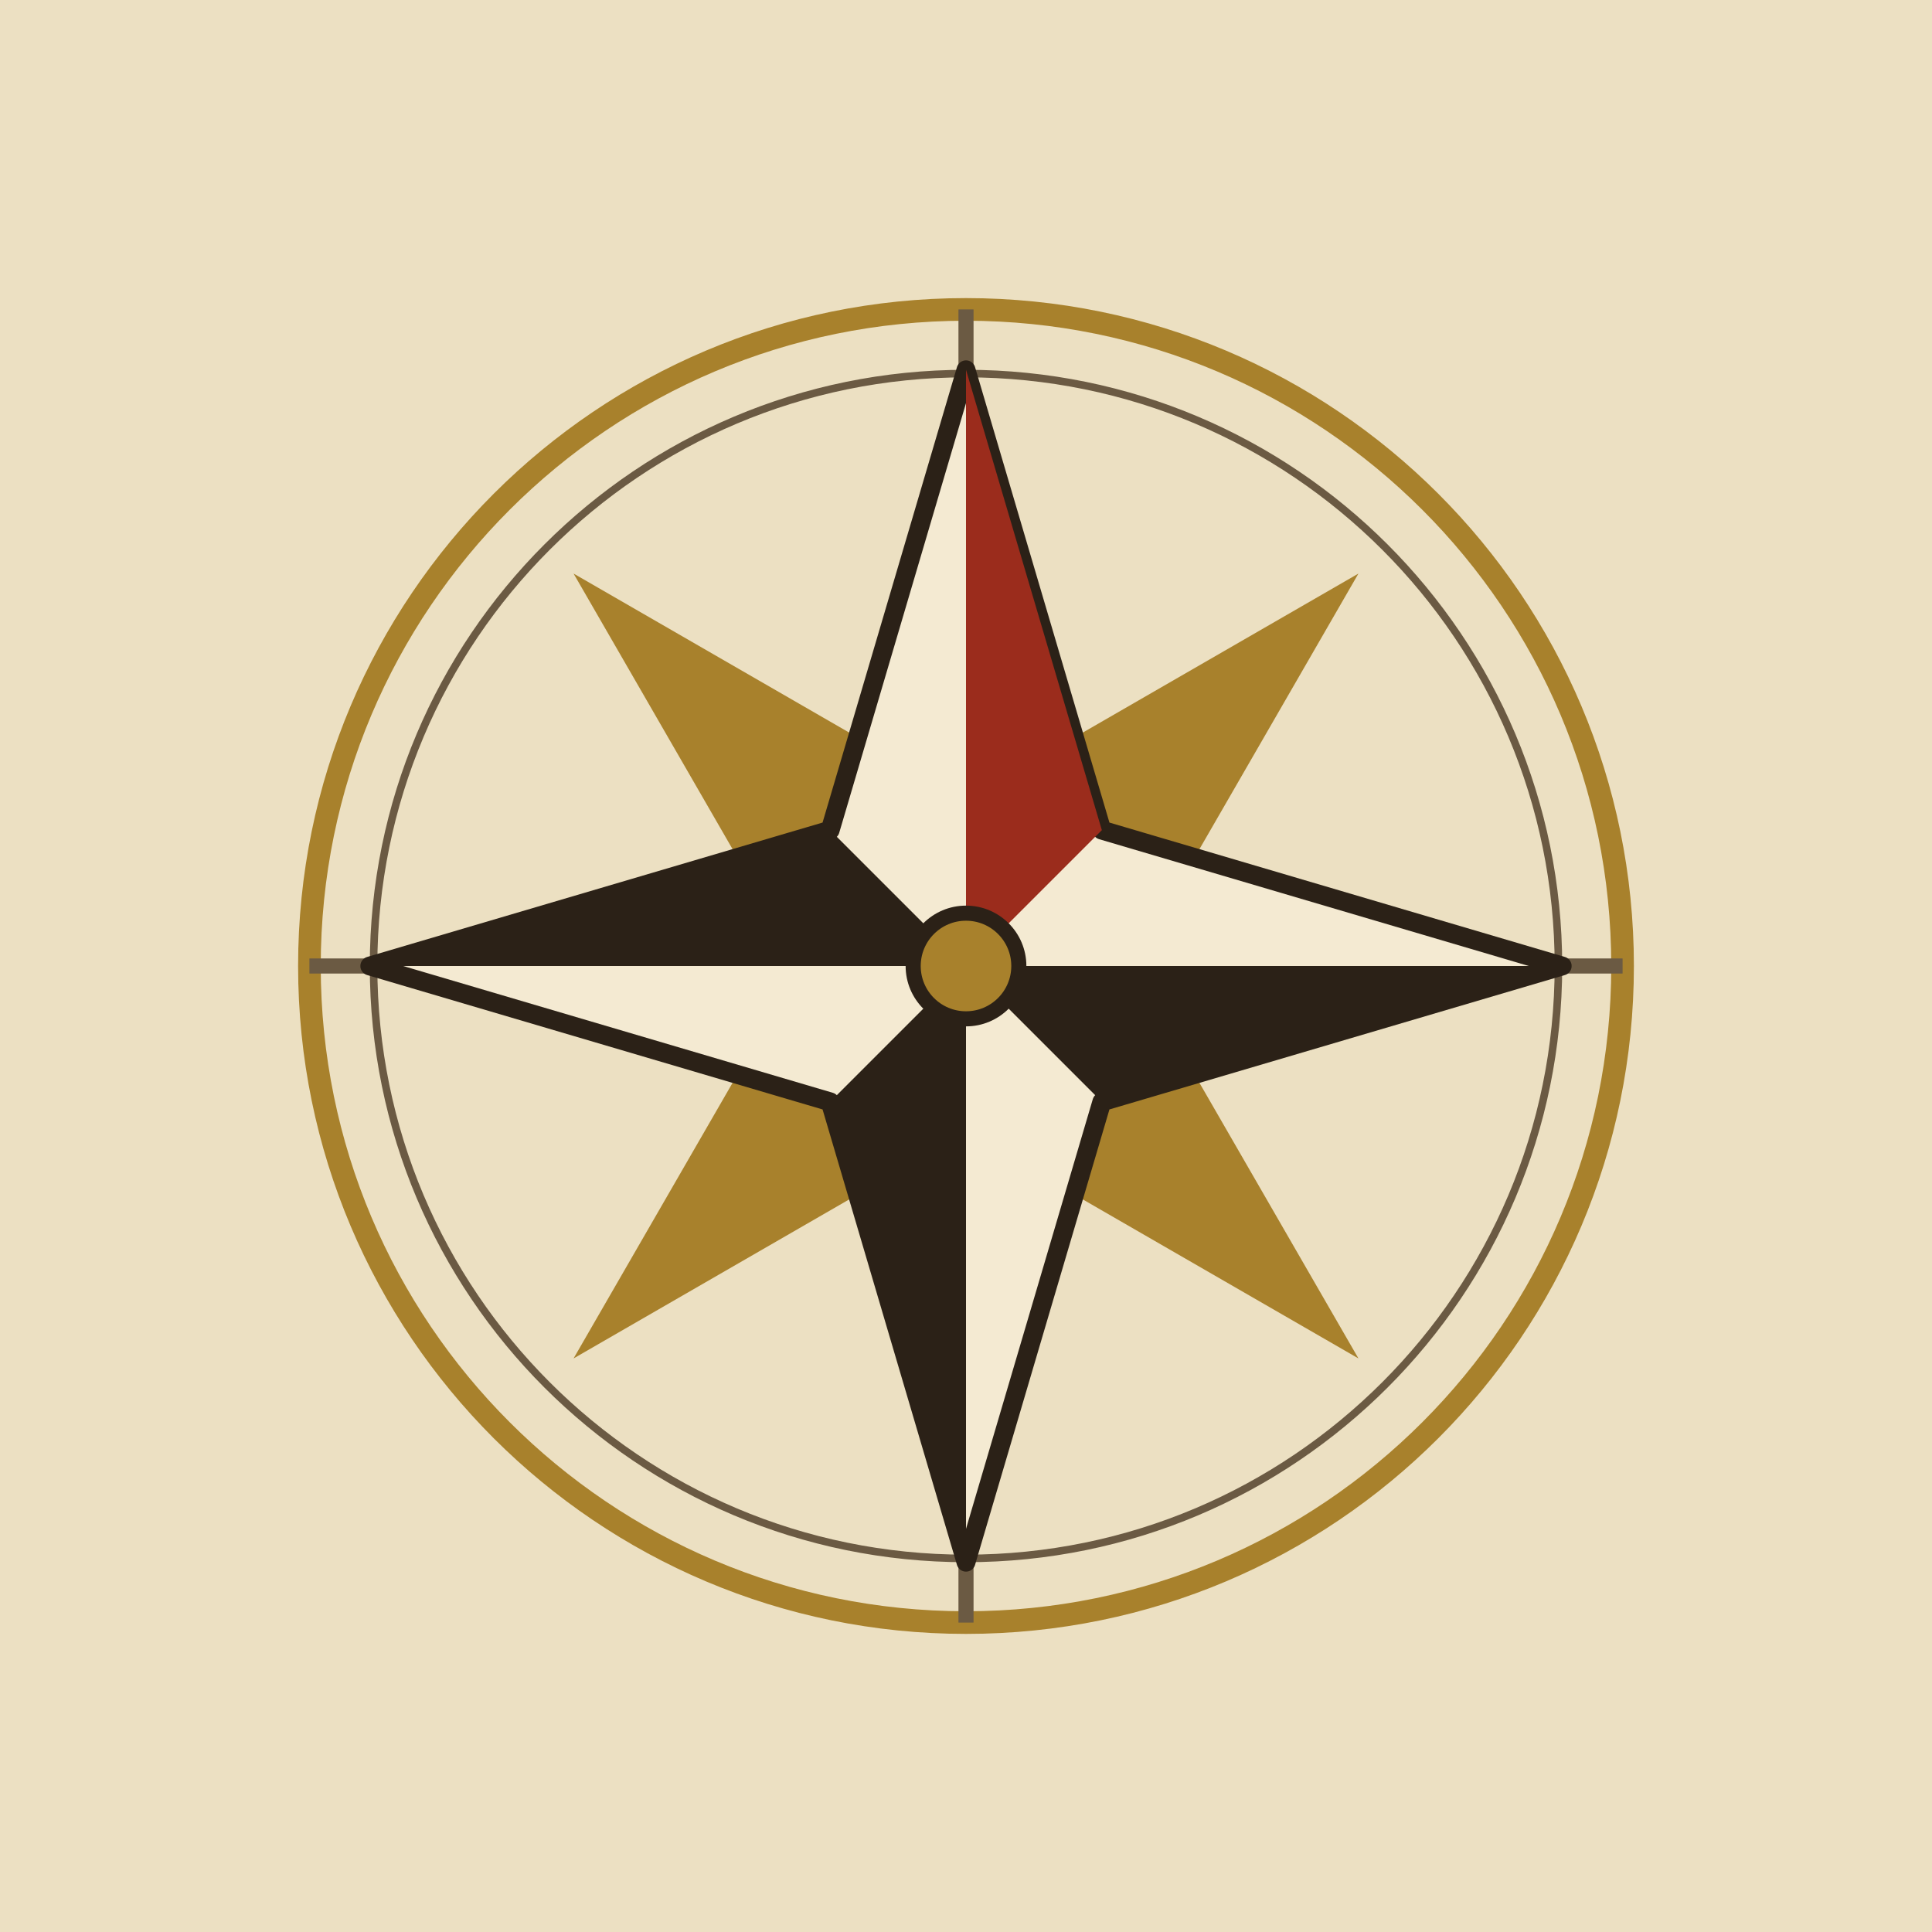
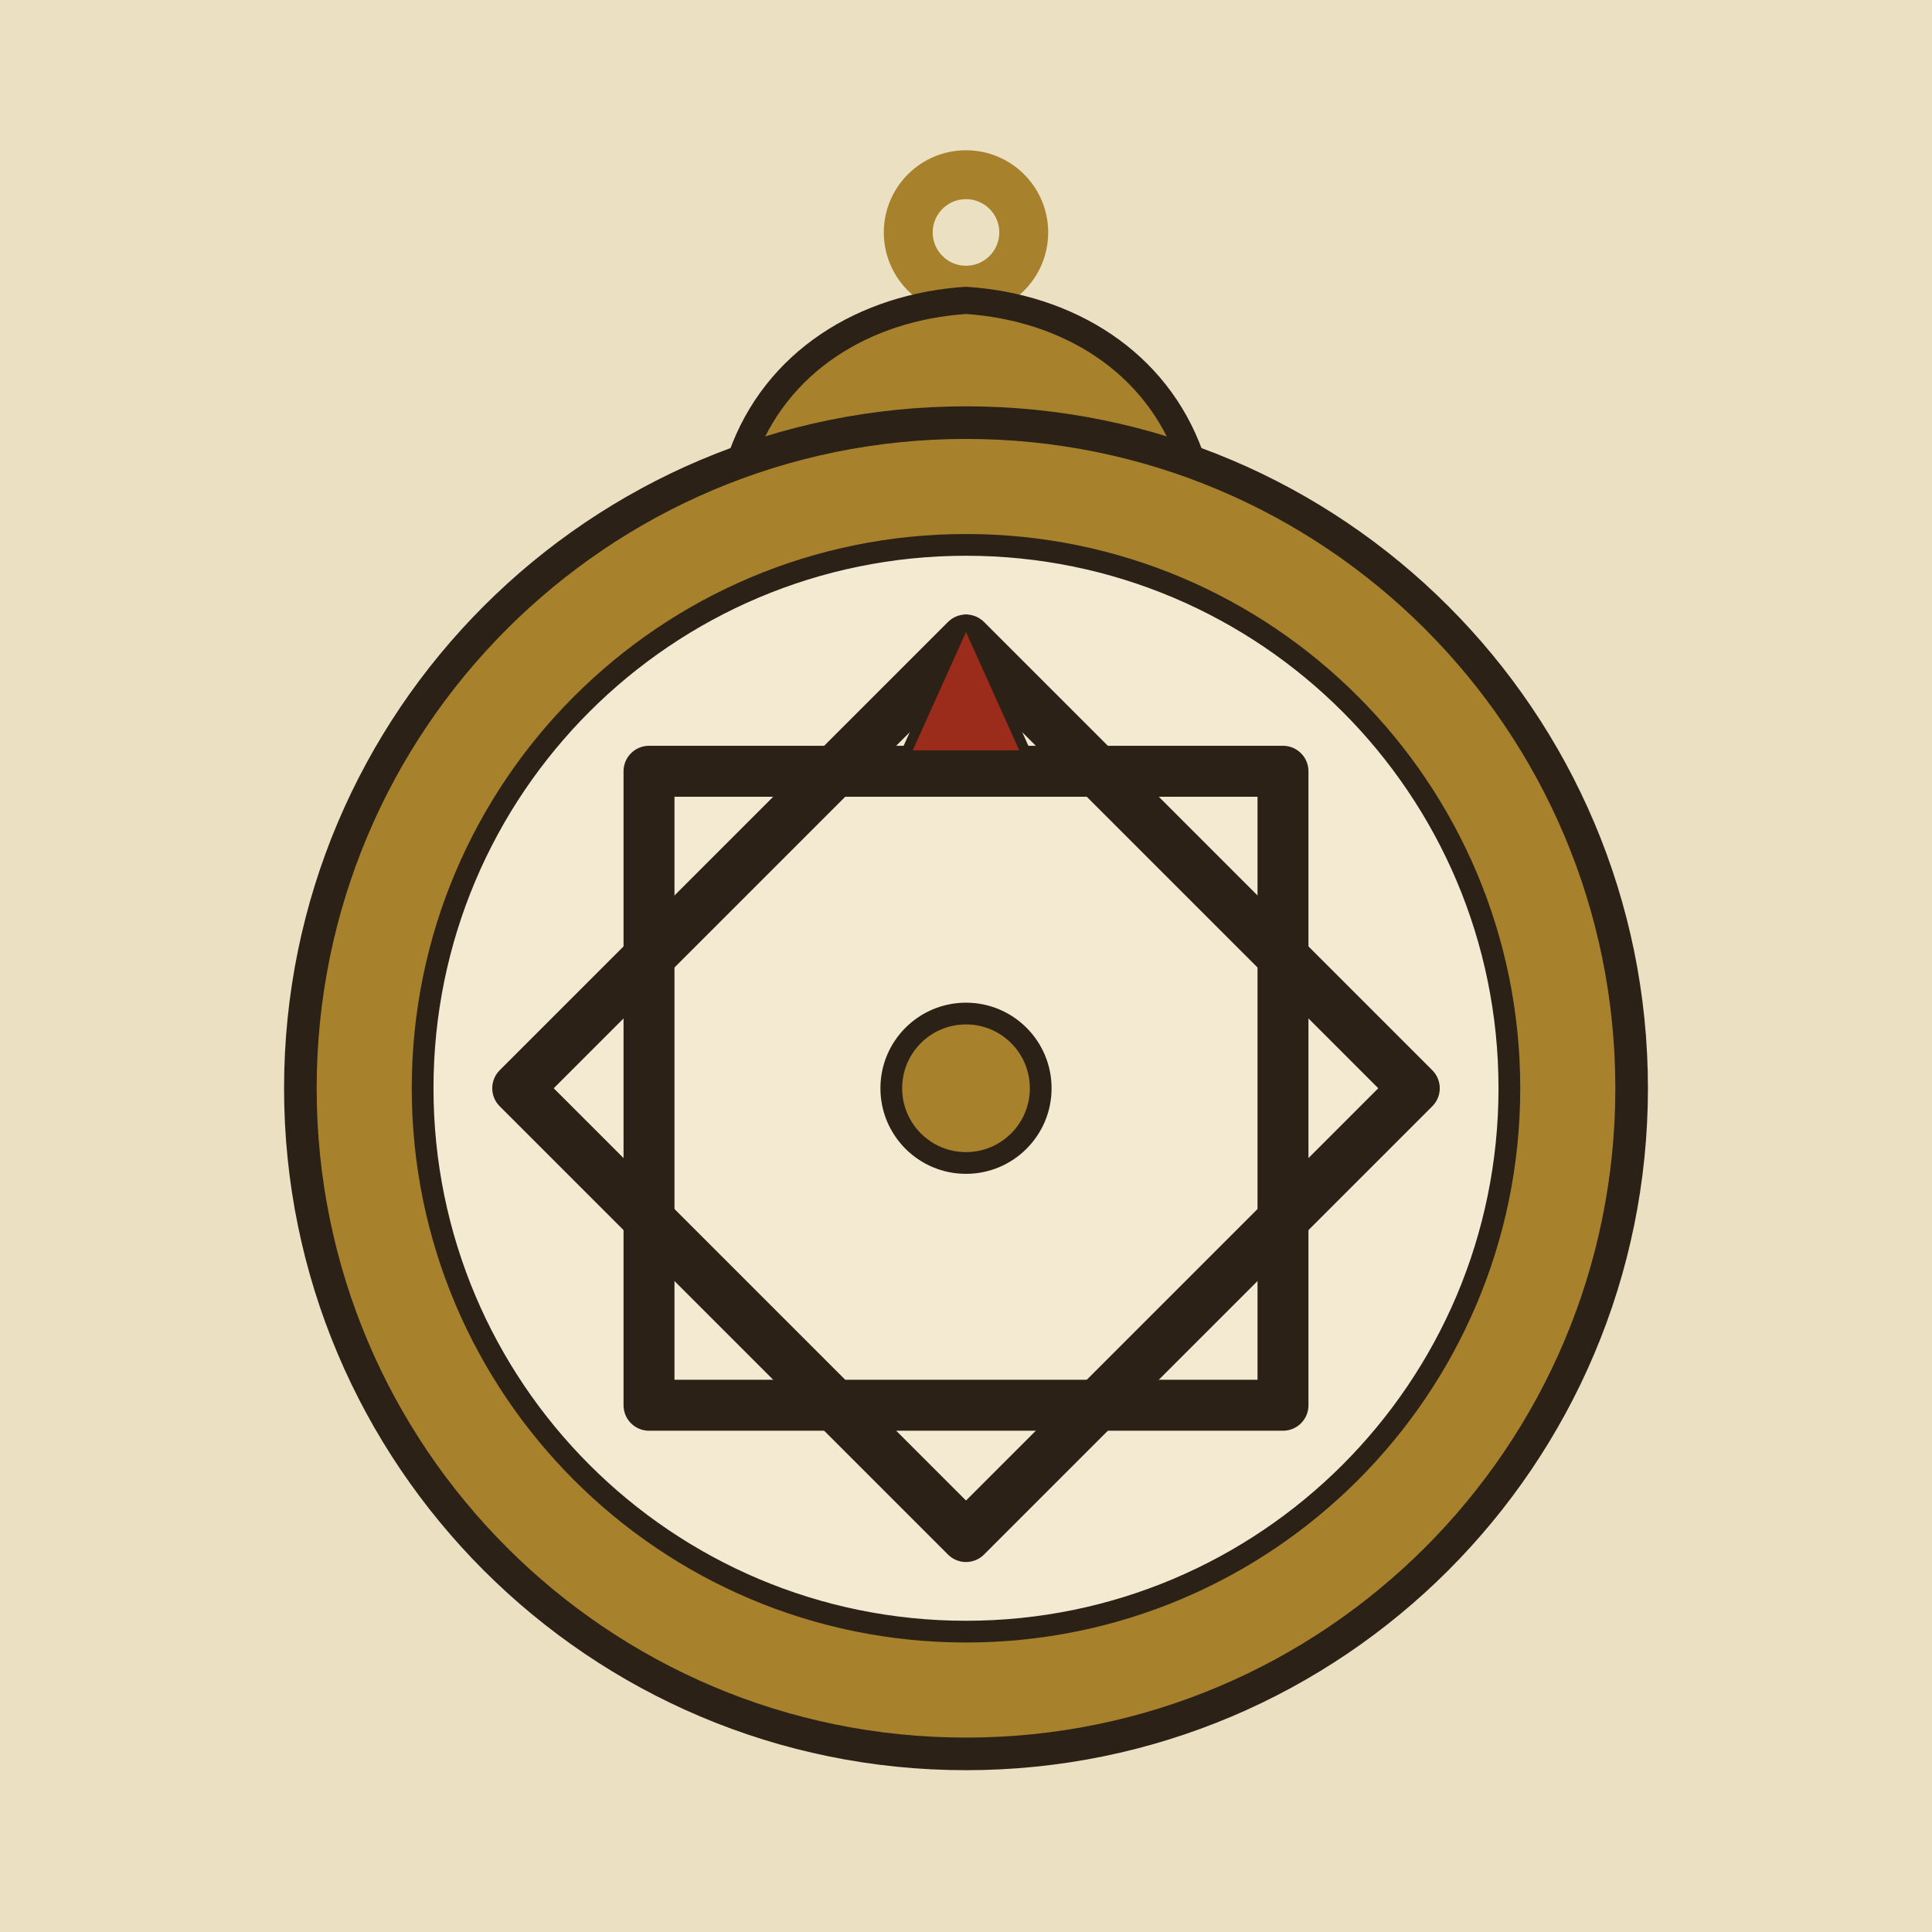
<svg xmlns="http://www.w3.org/2000/svg" width="512" height="512" viewBox="0 0 512 512">
  <rect width="512" height="512" fill="#ece0c2" />
-   <circle cx="256" cy="256" r="174" fill="none" stroke="#a8812c" stroke-width="6" />
-   <circle cx="256" cy="256" r="157" fill="none" stroke="#6b5a43" stroke-width="2" />
-   <path d="M256 82v38m0 272v38M82 256h38m272 0h38" stroke="#6b5a43" stroke-width="4" />
-   <path d="m152 152 104 60 104-60-60 104 60 104-104-60-104 60 60-104Z" fill="#a8812c" />
-   <path d="m256 98 36 122 122 36-122 36-36 122-36-122-122-36 122-36Z" fill="#f4ead2" stroke="#2b2117" stroke-width="5" stroke-linejoin="round" />
-   <path d="m256 98 36 122-36 36Z" fill="#9b2c1c" />
-   <path d="m414 256-122 36-36-36Zm-158 158-36-122 36-36ZM98 256l122-36 36 36Z" fill="#2b2117" />
-   <circle cx="256" cy="256" r="14" fill="#a8812c" stroke="#2b2117" stroke-width="4" />
+   <g transform="translate(256 25.6) scale(0.9) translate(-256 0)">
+     <g stroke-linejoin="round">
+       <circle cx="256" cy="40" r="17" fill="none" stroke="#a8812c" stroke-width="14.4" />
+       <path d="M190 106C200 78 226 62 256 60C286 62 312 78 322 106Z" fill="#a8812c" stroke="#2b2117" stroke-width="8" />
+       <circle cx="256" cy="292" r="196" fill="#a8812c" stroke="#2b2117" stroke-width="9.6" />
+       <circle cx="256" cy="292" r="160" fill="#f4ead2" stroke="#2b2117" stroke-width="6.4" />
+       <polygon points="256,160 388,292 256,424 124,292" fill="none" stroke="#2b2117" stroke-width="15" />
+       <polygon points="162.66,198.66 349.34,198.66 349.34,385.34 162.66,385.34" fill="none" stroke="#2b2117" stroke-width="15" />
+       <path d="M256 154l18 40h-36Z" fill="#9b2c1c" stroke="#2b2117" stroke-width="3" />
+       <circle cx="256" cy="292" r="22" fill="#a8812c" stroke="#2b2117" stroke-width="6.4" />
+     </g>
+   </g>
</svg>
